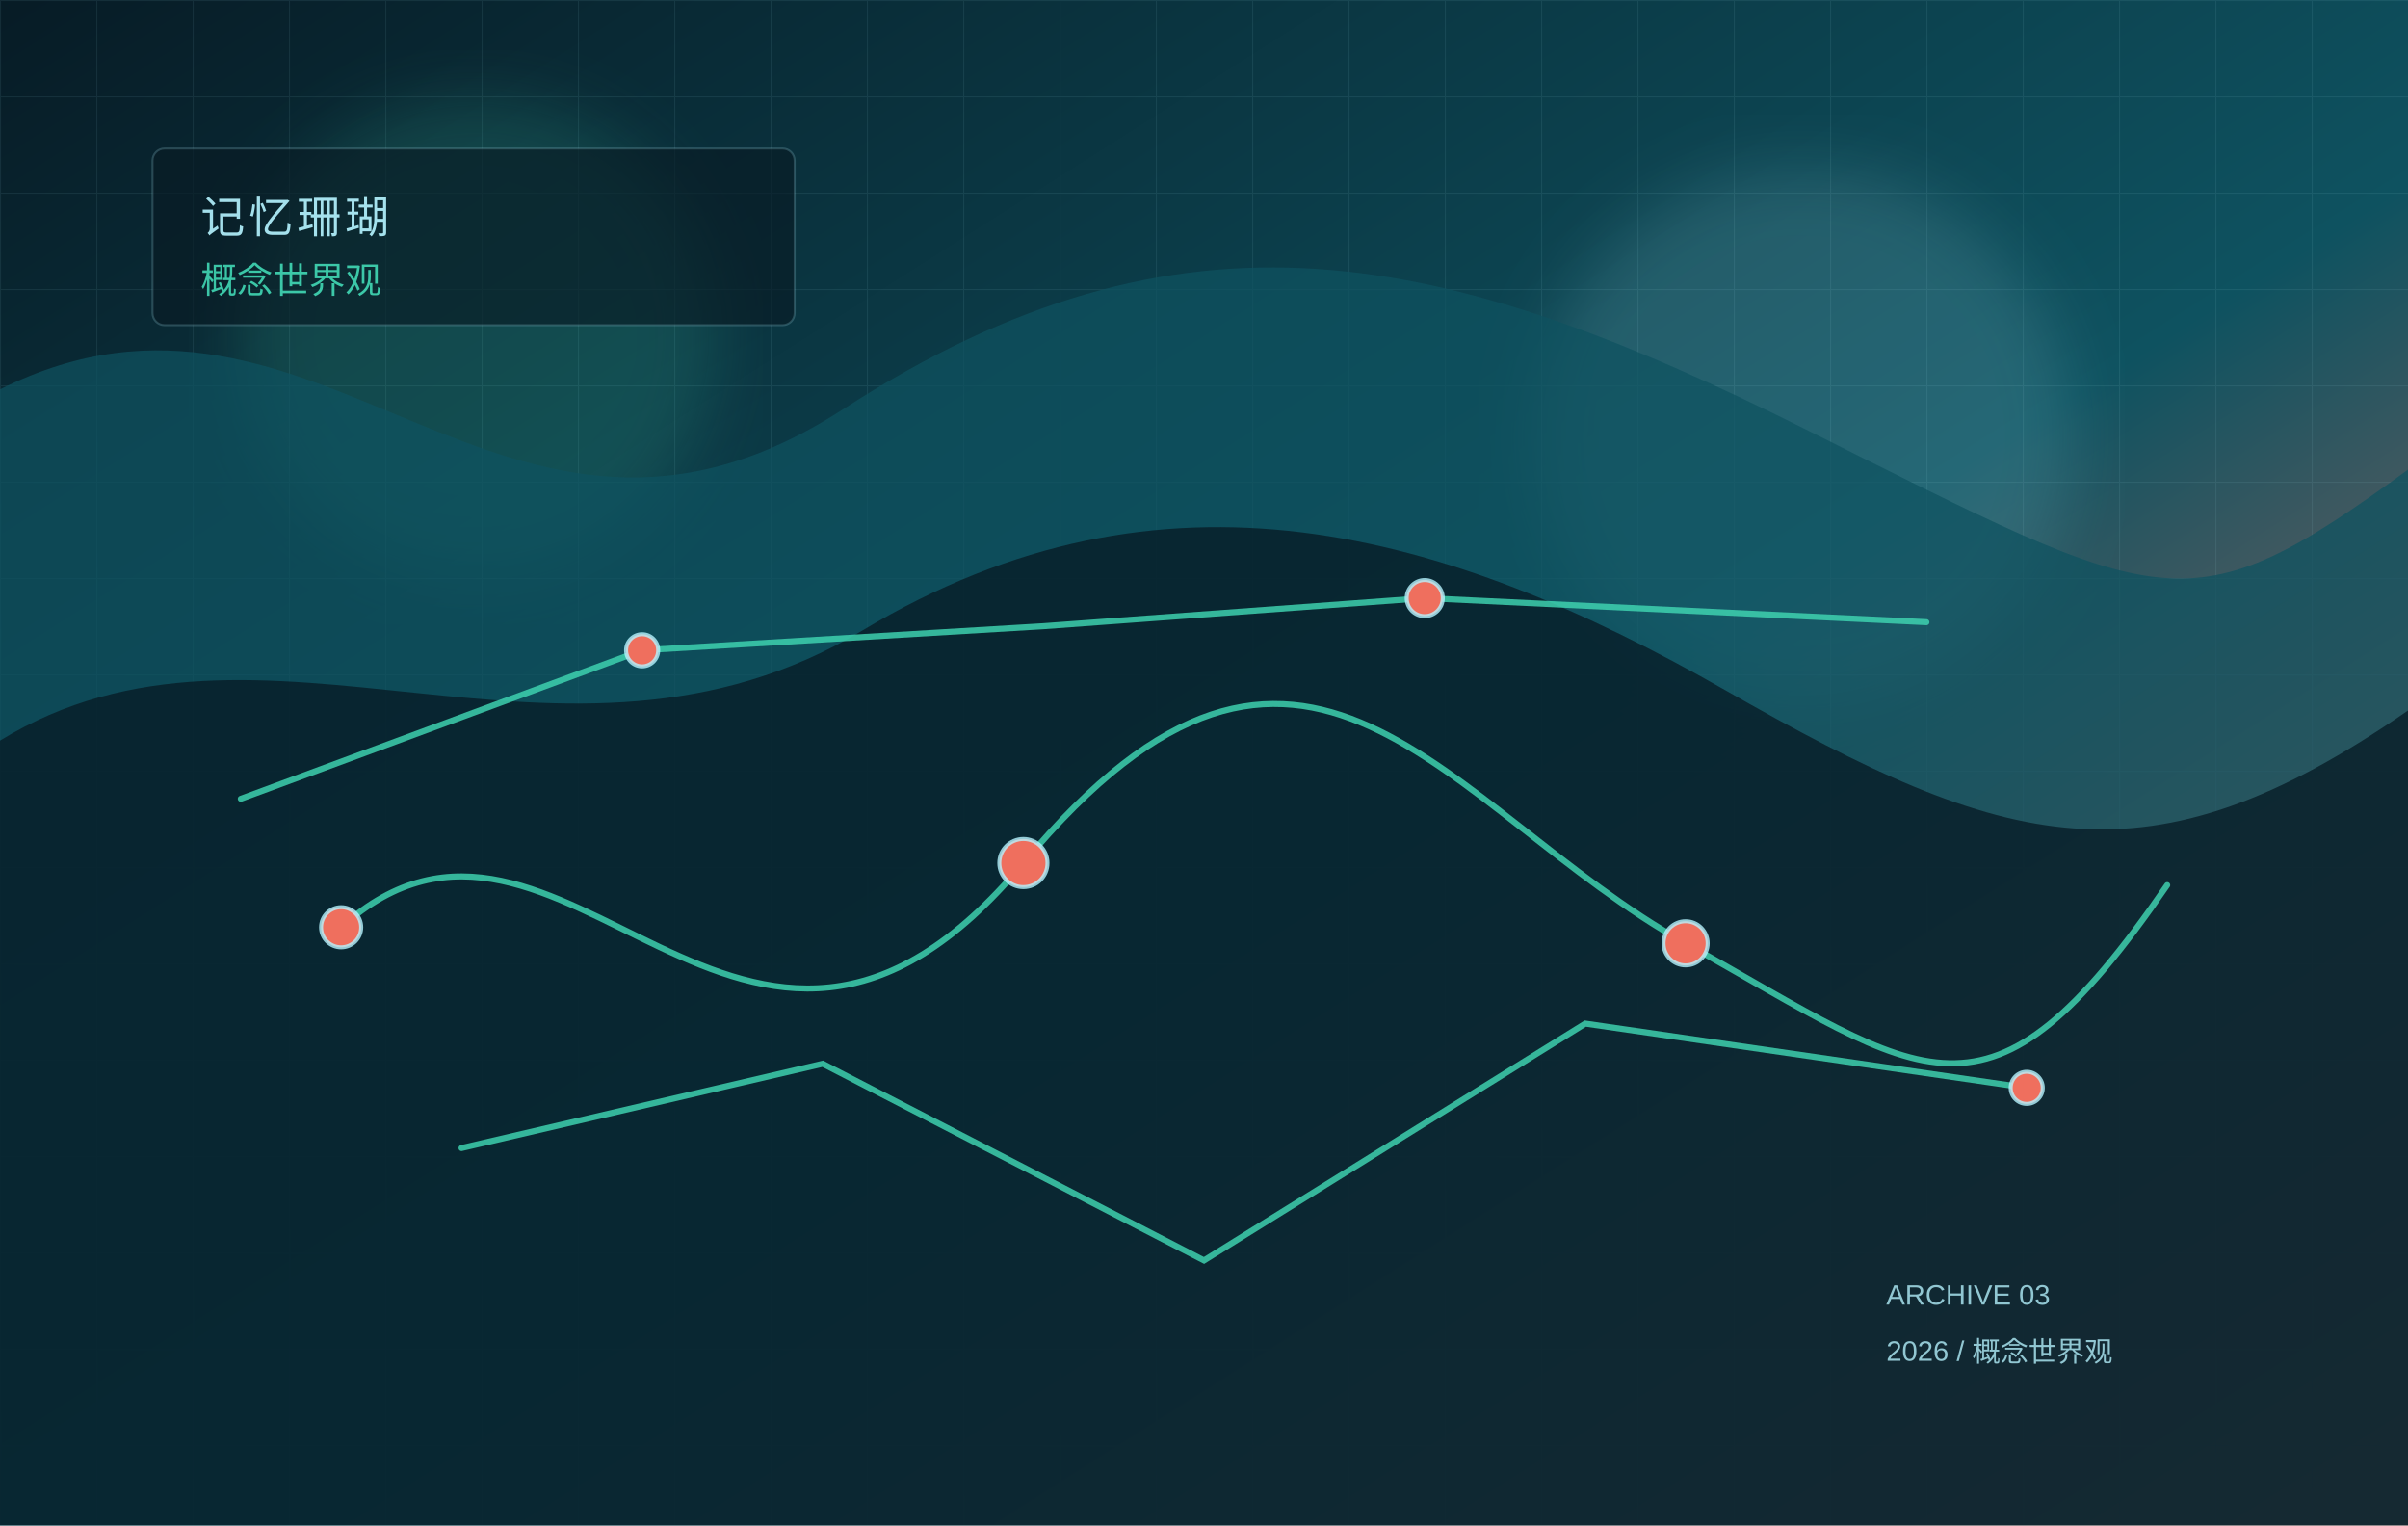
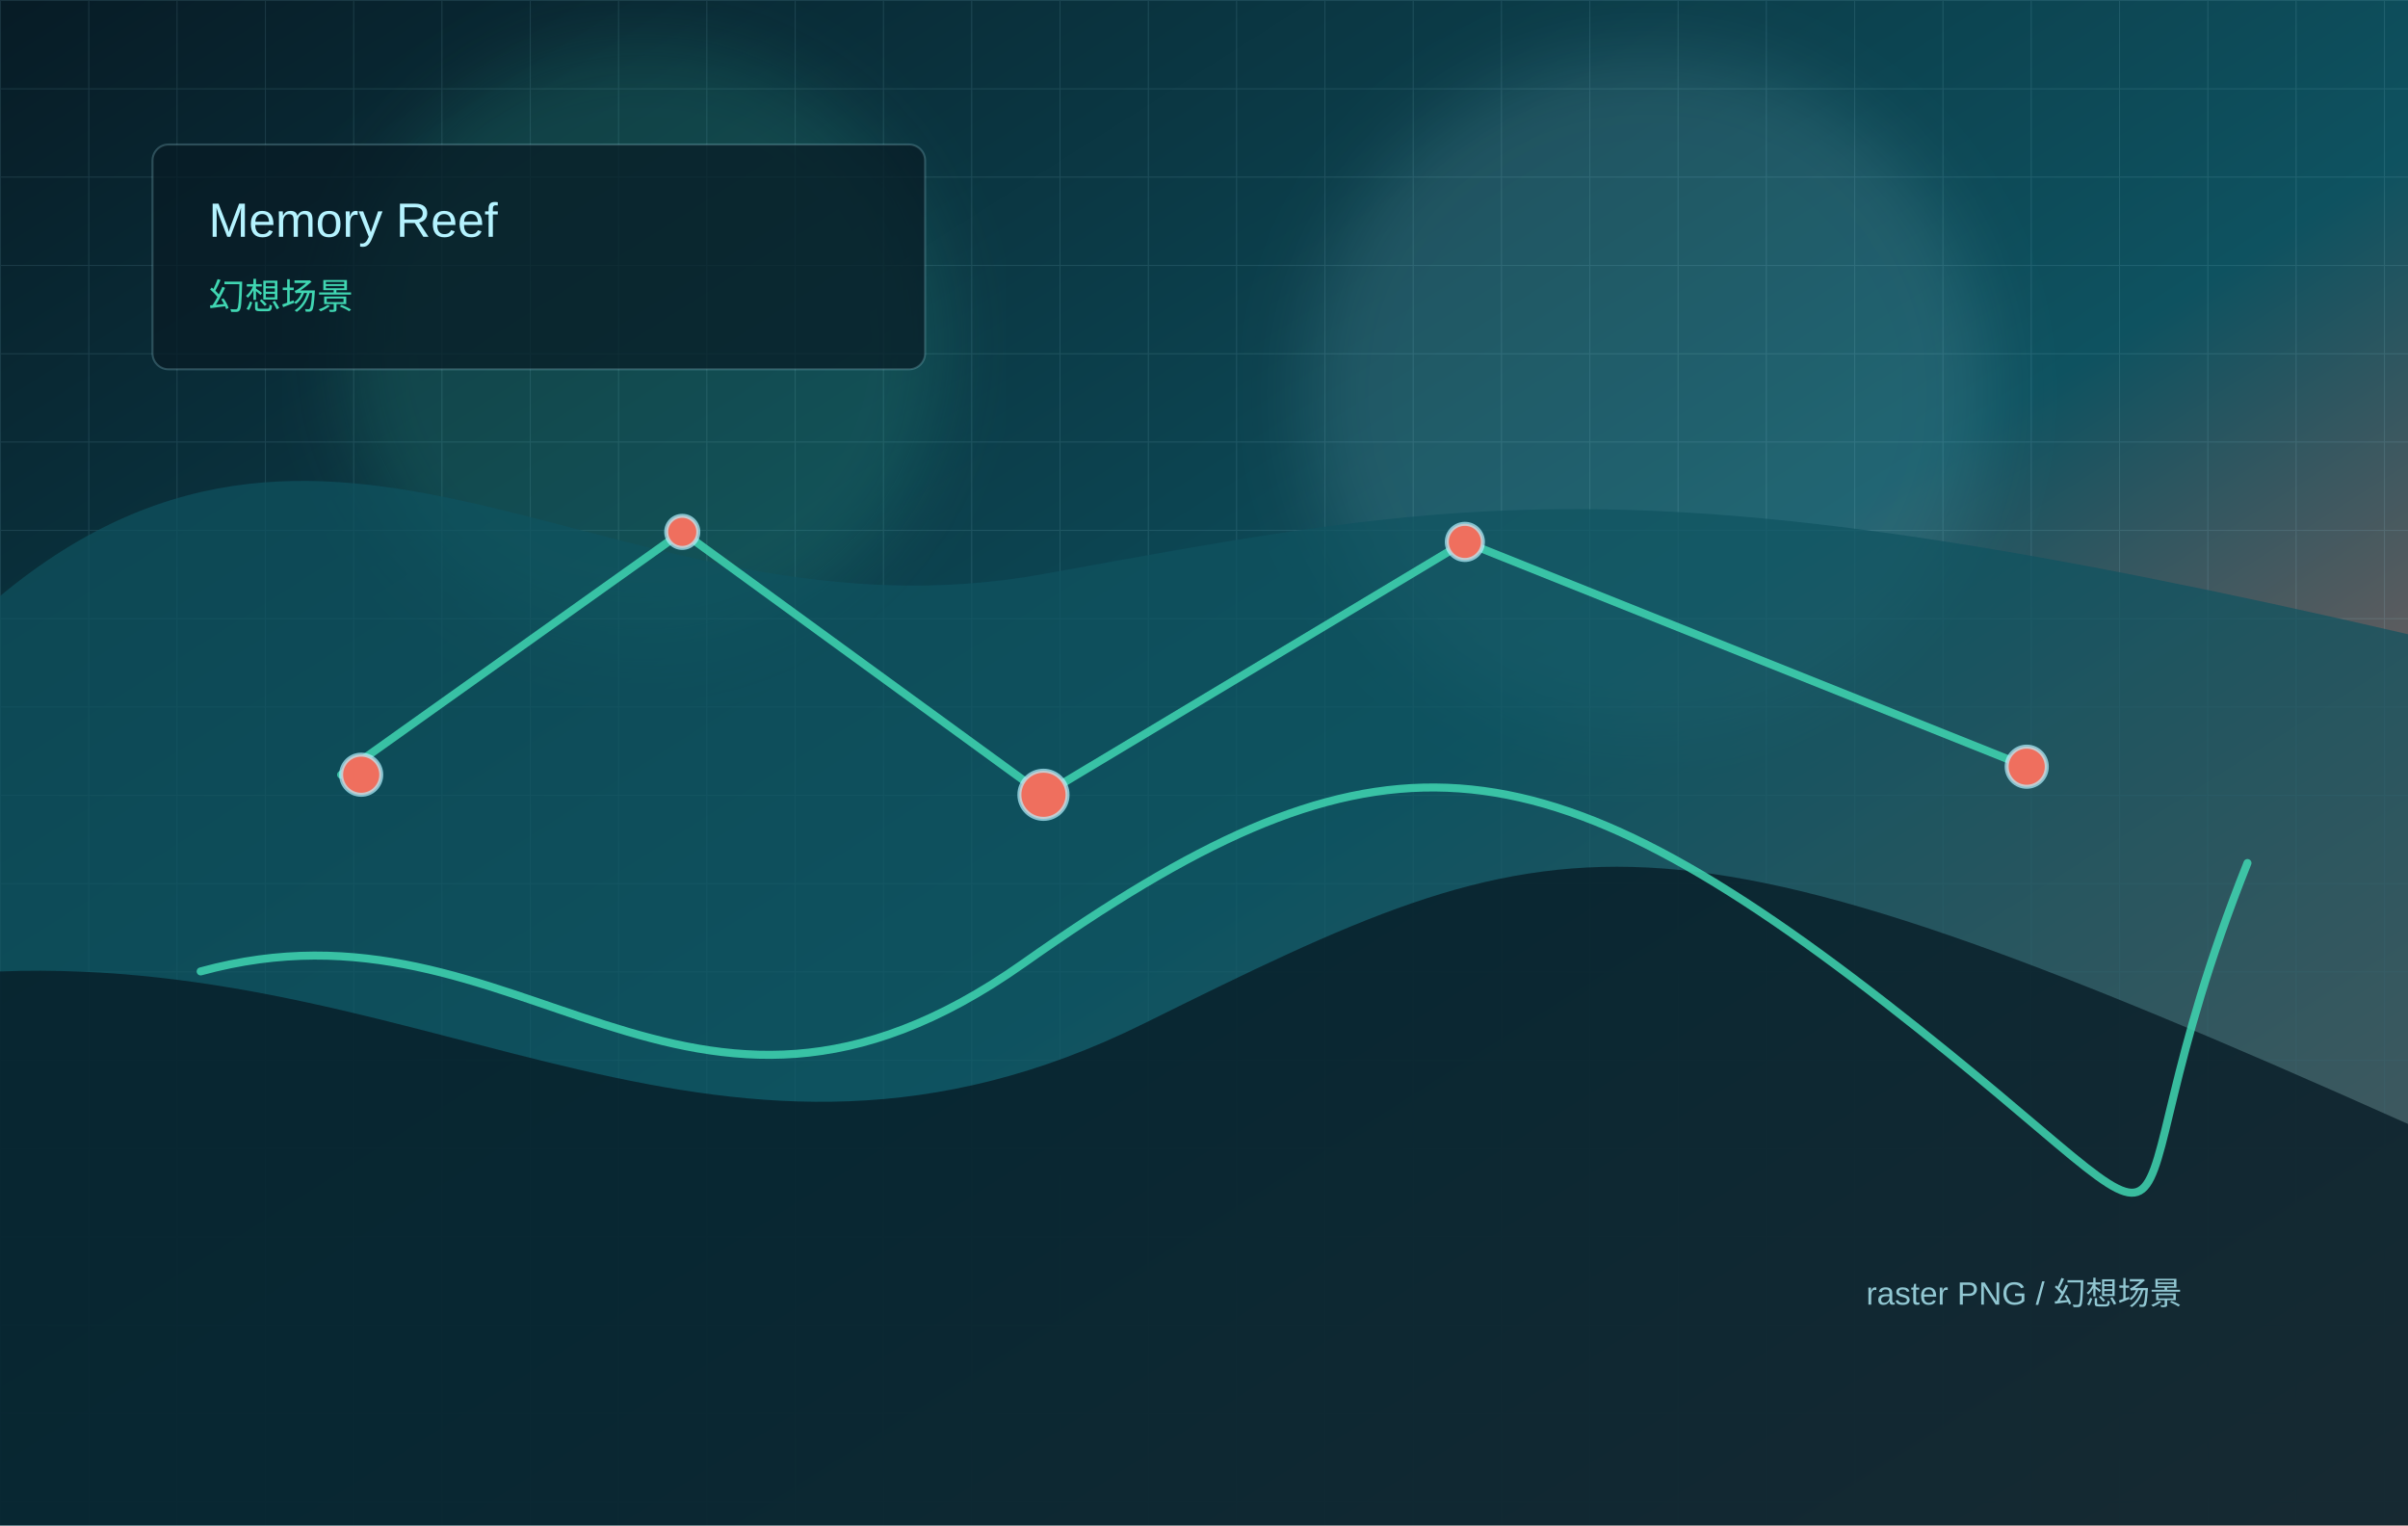
<svg xmlns="http://www.w3.org/2000/svg" viewBox="0 0 1200 760" role="img" aria-labelledby="title desc">
  <defs>
-     <linearGradient id="sky" x1="0" y1="0" x2="1" y2="1">
+     <linearGradient id="g" x1="0" y1="0" x2="1" y2="1">
      <stop offset="0" stop-color="#071b25" />
-       <stop offset="0.56" stop-color="#0e5260" />
+       <stop offset=".55" stop-color="#0e5260" />
      <stop offset="1" stop-color="#ef6f5e" />
    </linearGradient>
-     <pattern id="grid" width="48" height="48" patternUnits="userSpaceOnUse">
-       <path d="M48 0H0V48" fill="none" stroke="#b5f3ff" stroke-opacity=".12" stroke-width="1" />
+     <pattern id="grid" width="44" height="44" patternUnits="userSpaceOnUse">
+       <path d="M44 0H0V44" fill="none" stroke="#b5f3ff" stroke-opacity=".11" />
    </pattern>
-     <filter id="soft">
-       <feGaussianBlur stdDeviation="16" />
+     <filter id="blur">
+       <feGaussianBlur stdDeviation="18" />
    </filter>
  </defs>
-   <rect width="1200" height="760" fill="url(#sky)" />
-   <rect width="1200" height="760" fill="url(#grid)" opacity=".65" />
-   <circle cx="237" cy="168" r="119" fill="#40d6b2" opacity=".16" filter="url(#soft)" />
-   <circle cx="898" cy="218" r="134" fill="#b5f3ff" opacity=".14" filter="url(#soft)" />
-   <path d="M0 194 C 160 114, 250 314, 420 204 S 720 124, 900 214 S 1090 314, 1200 234 V760 H0Z" fill="#0e5260" opacity=".72" />
-   <path d="M0 369 C 130 289, 280 404, 430 314 S 720 264, 860 344 S 1070 444, 1200 354 V760 H0Z" fill="#071b25" opacity=".78" />
-   <g fill="none" stroke="#40d6b2" stroke-width="3" stroke-linecap="round" opacity=".82">
-     <path d="M170 462 C280 363, 370 598, 510 430 S720 403, 840 470 S990 572, 1080 441" />
-     <path d="M120 398 L320 324 L520 312 L710 298 L960 310" />
-     <path d="M230 572 L410 530 L600 628 L790 510 L1010 542" />
+   <rect width="1200" height="760" fill="url(#g)" />
+   <rect width="1200" height="760" fill="url(#grid)" />
+   <circle cx="321" cy="171" r="150" fill="#40d6b2" opacity=".14" filter="url(#blur)" />
+   <circle cx="821" cy="196" r="170" fill="#b5f3ff" opacity=".12" filter="url(#blur)" />
+   <path d="M0 297 C170 156, 310 324, 520 286 S820 228, 1200 316 V760 H0Z" fill="#0e5260" opacity=".7" />
+   <path d="M0 484 C220 476, 360 614, 570 510 S820 390, 1200 560 V760 H0Z" fill="#071b25" opacity=".78" />
+   <g fill="none" stroke="#40d6b2" stroke-width="4" stroke-linecap="round" opacity=".85">
+     <path d="M100 484 C260 440, 340 600, 510 480 S760 360, 940 500 S1040 630, 1120 430" />
+     <path d="M170 386 L340 265 L520 396 L730 270 L1010 382" />
  </g>
-   <g fill="#ef6f5e" stroke="#b5f3ff" stroke-opacity=".8" stroke-width="2">
-     <circle cx="170" cy="462" r="10" />
-     <circle cx="320" cy="324" r="8" />
-     <circle cx="510" cy="430" r="12" />
-     <circle cx="710" cy="298" r="9" />
-     <circle cx="840" cy="470" r="11" />
-     <circle cx="1010" cy="542" r="8" />
+   <g fill="#ef6f5e" stroke="#b5f3ff" stroke-opacity=".7" stroke-width="2">
+     <circle cx="180" cy="386" r="10" />
+     <circle cx="340" cy="265" r="8" />
+     <circle cx="520" cy="396" r="12" />
+     <circle cx="730" cy="270" r="9" />
+     <circle cx="1010" cy="382" r="10" />
  </g>
-   <g opacity=".9">
-     <rect x="76" y="74" width="320" height="88" rx="6" fill="#071b25" fill-opacity=".72" stroke="#b5f3ff" stroke-opacity=".22" />
-     <text x="100" y="116" fill="#b5f3ff" font-family="Arial, sans-serif" font-size="22" letter-spacing="2">记忆珊瑚</text>
-     <text x="100" y="146" fill="#40d6b2" font-family="Arial, sans-serif" font-size="18">概念世界观</text>
-   </g>
-   <g font-family="Arial, sans-serif" font-size="14" fill="#b5f3ff" opacity=".78">
-     <text x="940" y="650">ARCHIVE 03</text>
-     <text x="940" y="678">2026 / 概念世界观</text>
-   </g>
+   <rect x="76" y="72" width="385" height="112" rx="8" fill="#071b25" fill-opacity=".72" stroke="#b5f3ff" stroke-opacity=".22" />
+   <text x="104" y="118" fill="#b5f3ff" font-family="Arial, sans-serif" font-size="24">Memory Reef</text>
+   <text x="104" y="154" fill="#40d6b2" font-family="Arial, sans-serif" font-size="18">幻想场景</text>
+   <text x="930" y="650" fill="#b5f3ff" opacity=".78" font-family="Arial, sans-serif" font-size="16">raster PNG / 幻想场景</text>
</svg>
